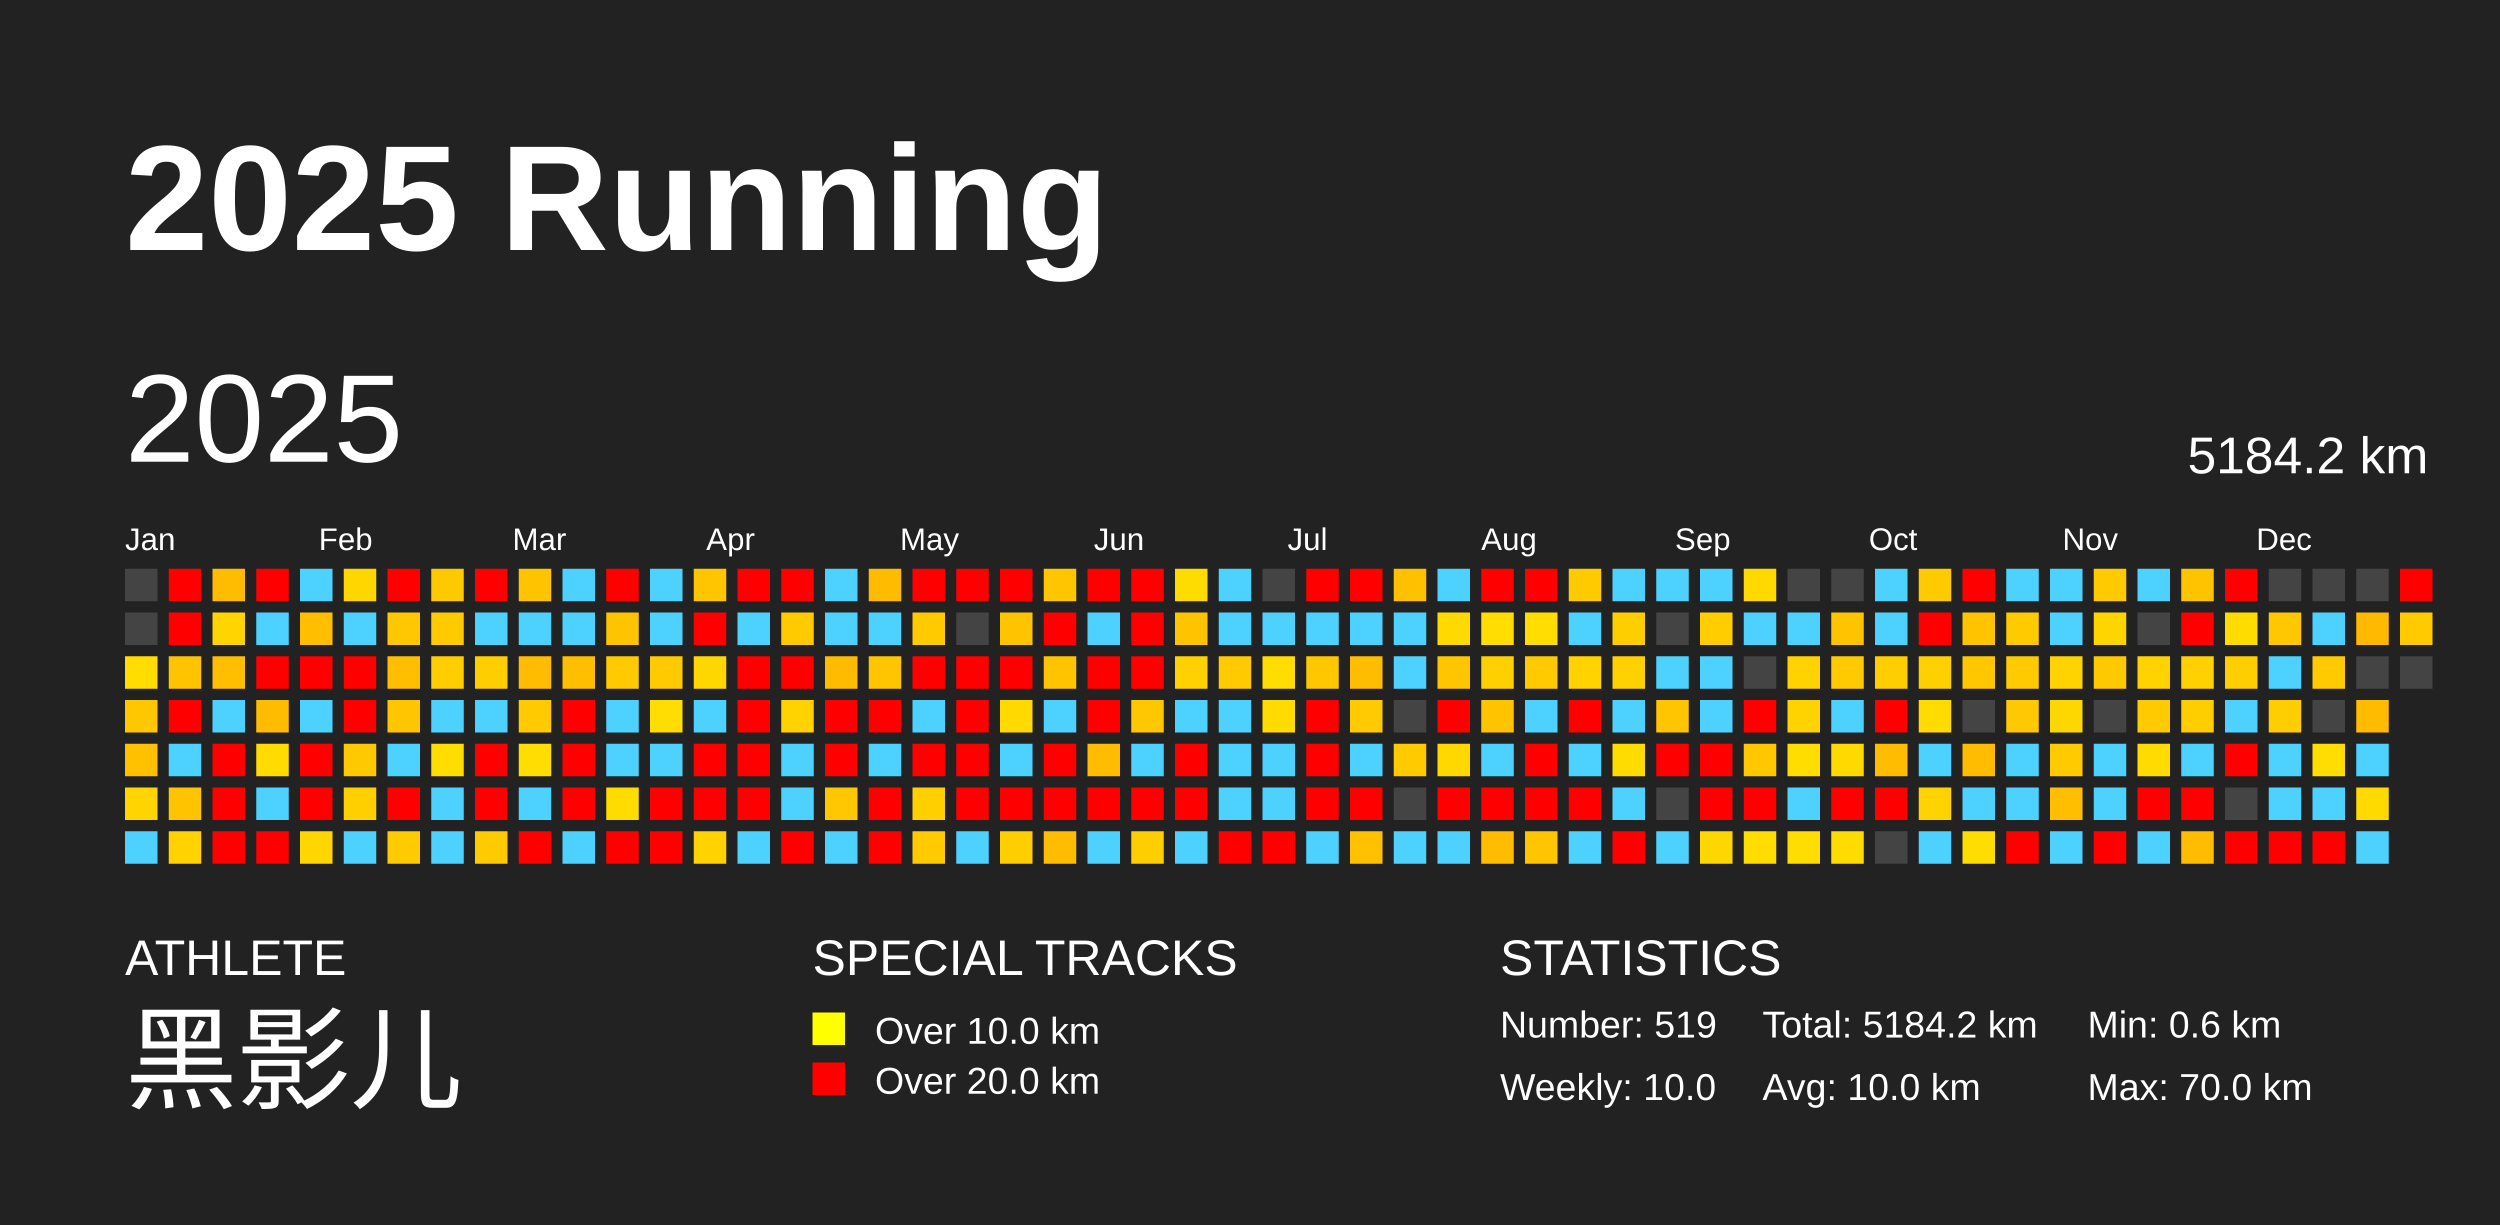
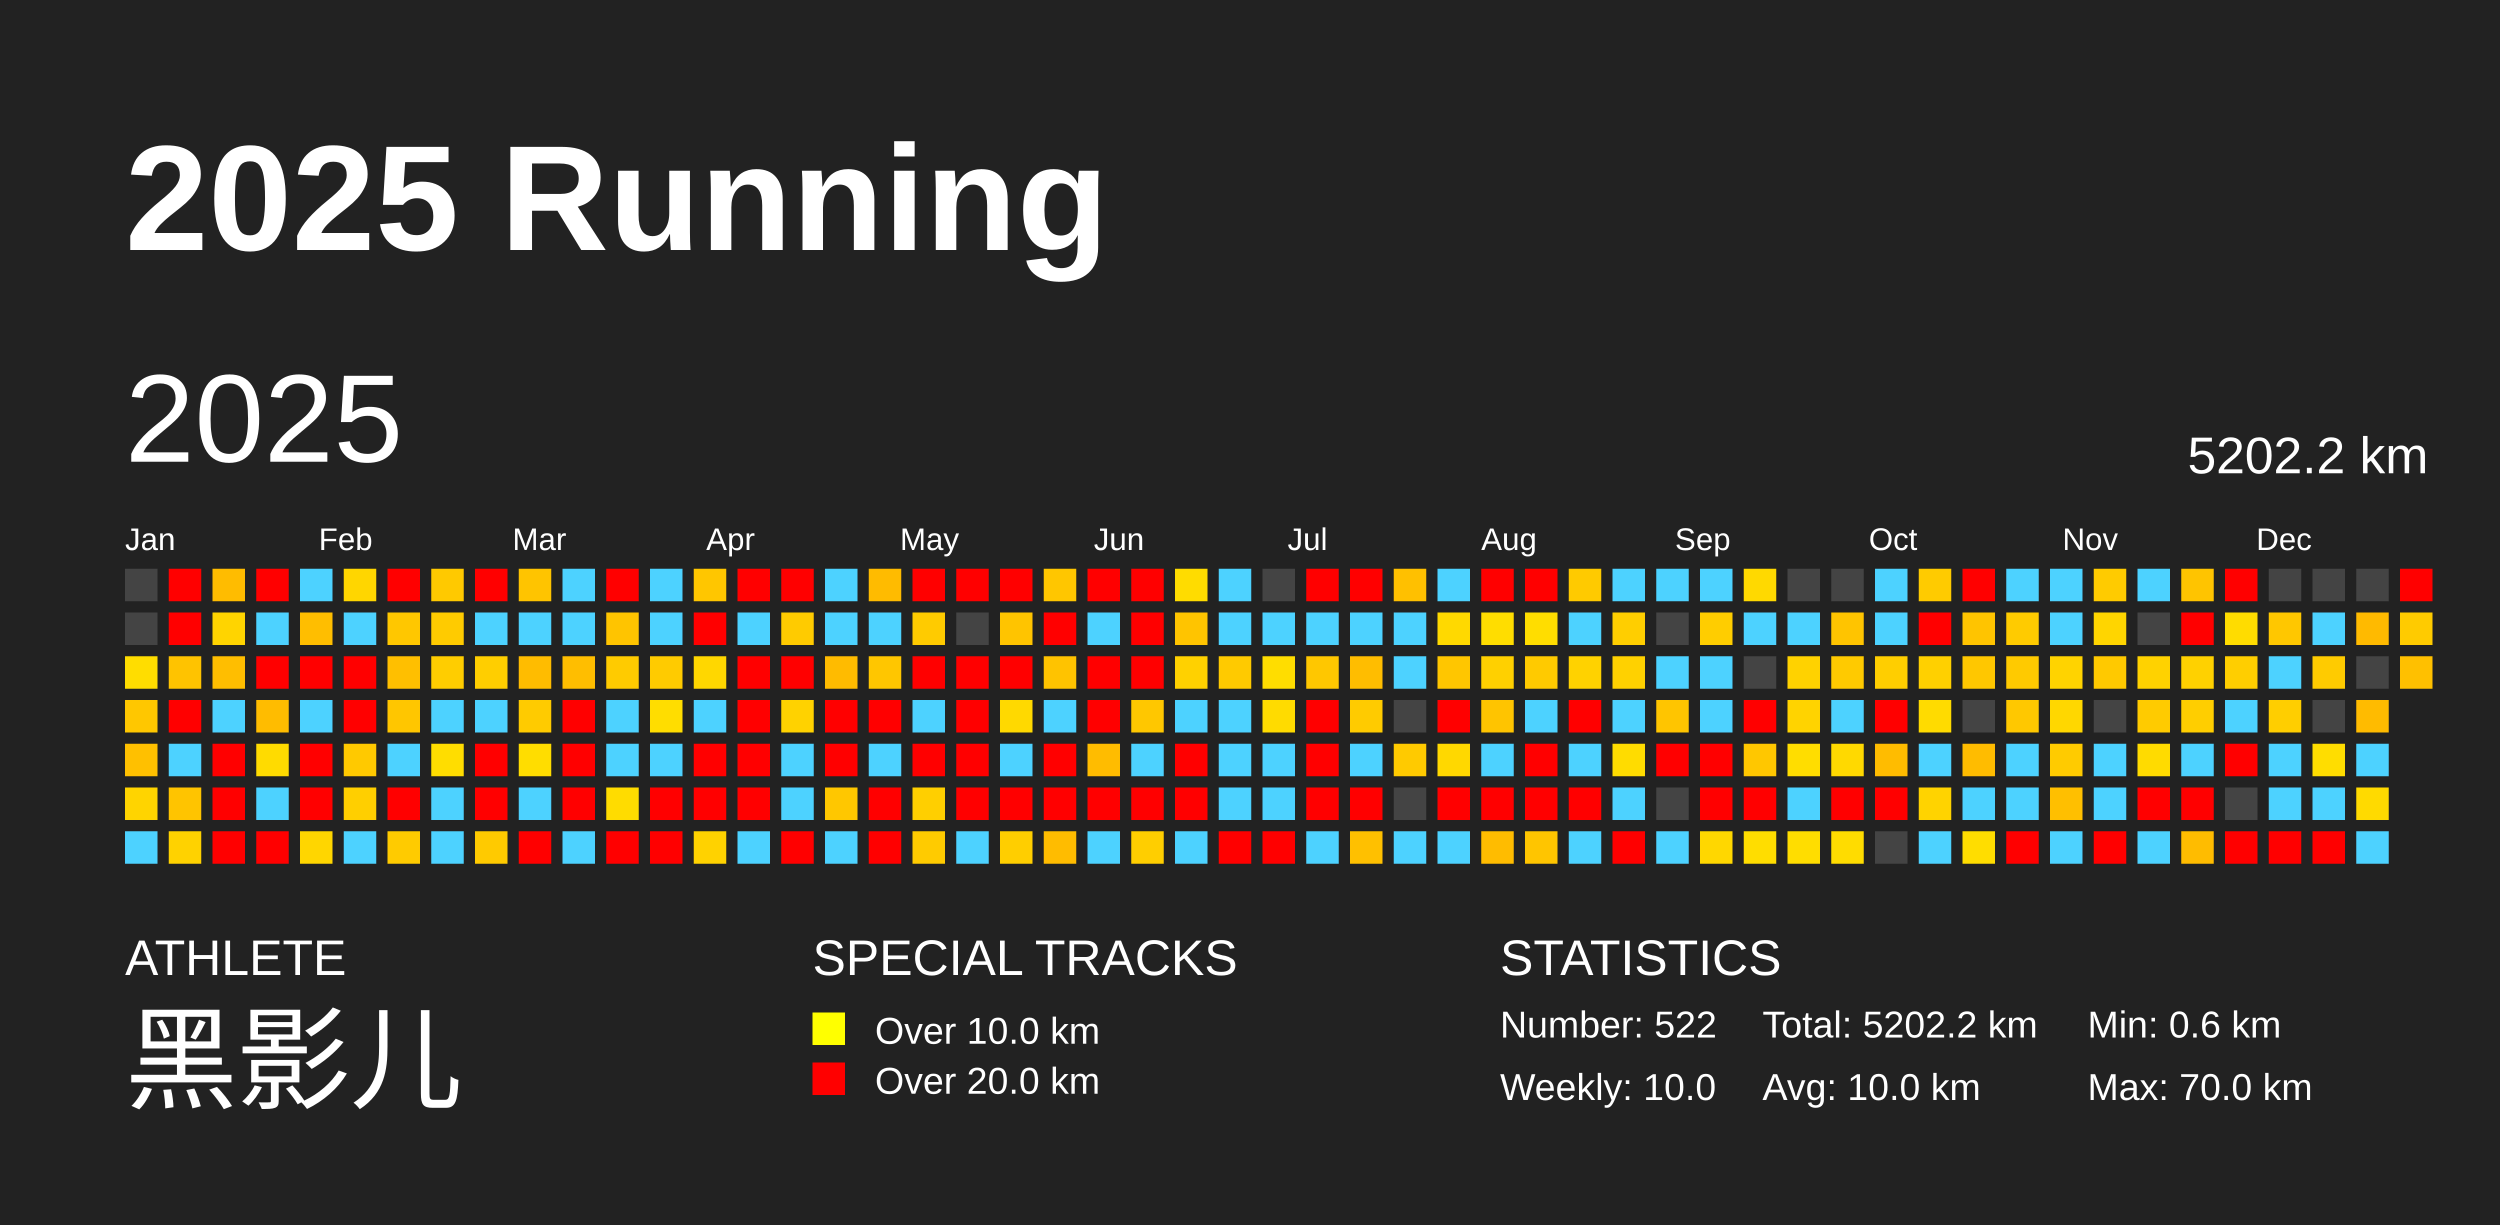
<svg xmlns="http://www.w3.org/2000/svg" baseProfile="full" height="98mm" version="1.1" viewBox="0,0,200,98" width="200mm">
  <defs />
  <rect fill="#222222" height="98" width="200" x="0" y="0" />
  <text fill="#FFFFFF" style="font-size:12px; font-family:Arial; font-weight:bold;" x="10" y="20">2025 Running</text>
  <text fill="#FFFFFF" style="font-size:4px; font-family:Arial" x="10" y="78">ATHLETE</text>
  <text fill="#FFFFFF" style="font-size:9px; font-family:Arial" x="10" y="88">黑影儿</text>
  <text fill="#FFFFFF" style="font-size:4px; font-family:Arial" x="65" y="78">SPECIAL TRACKS</text>
  <rect fill="yellow" height="2.6" width="2.6" x="65" y="81" />
  <text fill="#FFFFFF" style="font-size:3px; font-family:Arial" x="70" y="83.5">Over 10.0 km</text>
  <rect fill="red" height="2.6" width="2.6" x="65" y="85" />
  <text fill="#FFFFFF" style="font-size:3px; font-family:Arial" x="70" y="87.5">Over 20.0 km</text>
  <text fill="#FFFFFF" style="font-size:4px; font-family:Arial" x="120" y="78">STATISTICS</text>
-   <text fill="#FFFFFF" style="font-size:3px; font-family:Arial" x="120" y="83">Number: 519</text>
+   <text fill="#FFFFFF" style="font-size:3px; font-family:Arial" x="120" y="83">Number: 522</text>
  <text fill="#FFFFFF" style="font-size:3px; font-family:Arial" x="120" y="88">Weekly: 10.0</text>
-   <text fill="#FFFFFF" style="font-size:3px; font-family:Arial" x="141" y="83">Total: 5184.2 km</text>
+   <text fill="#FFFFFF" style="font-size:3px; font-family:Arial" x="141" y="83">Total: 5202.2 km</text>
  <text fill="#FFFFFF" style="font-size:3px; font-family:Arial" x="141" y="88">Avg: 10.0 km</text>
  <text fill="#FFFFFF" style="font-size:3px; font-family:Arial" x="167" y="83">Min: 0.6 km</text>
  <text fill="#FFFFFF" style="font-size:3px; font-family:Arial" x="167" y="88">Max: 70.0 km</text>
  <text dominant-baseline="hanging" fill="#FFFFFF" style="font-size:10.0px; font-family:Arial;" x="10" y="30">2025</text>
-   <text dominant-baseline="hanging" fill="#FFFFFF" style="font-size:4.125px; font-family:Arial;" x="175" y="35">5184.2 km</text>
+   <text dominant-baseline="hanging" fill="#FFFFFF" style="font-size:4.125px; font-family:Arial;" x="175" y="35">5202.2 km</text>
  <text fill="#FFFFFF" style="font-size:2.5px; font-family:Arial" x="10.0" y="44">Jan</text>
  <text fill="#FFFFFF" style="font-size:2.5px; font-family:Arial" x="25.5" y="44">Feb</text>
  <text fill="#FFFFFF" style="font-size:2.5px; font-family:Arial" x="41.0" y="44">Mar</text>
  <text fill="#FFFFFF" style="font-size:2.5px; font-family:Arial" x="56.5" y="44">Apr</text>
  <text fill="#FFFFFF" style="font-size:2.5px; font-family:Arial" x="72.0" y="44">May</text>
  <text fill="#FFFFFF" style="font-size:2.5px; font-family:Arial" x="87.5" y="44">Jun</text>
  <text fill="#FFFFFF" style="font-size:2.5px; font-family:Arial" x="103.0" y="44">Jul</text>
  <text fill="#FFFFFF" style="font-size:2.5px; font-family:Arial" x="118.5" y="44">Aug</text>
  <text fill="#FFFFFF" style="font-size:2.5px; font-family:Arial" x="134.0" y="44">Sep</text>
  <text fill="#FFFFFF" style="font-size:2.5px; font-family:Arial" x="149.5" y="44">Oct</text>
  <text fill="#FFFFFF" style="font-size:2.5px; font-family:Arial" x="165.0" y="44">Nov</text>
  <text fill="#FFFFFF" style="font-size:2.5px; font-family:Arial" x="180.5" y="44">Dec</text>
  <rect fill="#444444" height="2.6" width="2.6" x="10.0" y="45.5" />
  <rect fill="#444444" height="2.6" width="2.6" x="10.0" y="49.0" />
  <rect fill="#ffdd00" height="2.6" width="2.6" x="10.0" y="52.5" />
  <rect fill="#ffc700" height="2.6" width="2.6" x="10.0" y="56.0" />
  <rect fill="#ffc000" height="2.6" width="2.6" x="10.0" y="59.5" />
  <rect fill="#ffd400" height="2.6" width="2.6" x="10.0" y="63.0" />
  <rect fill="#4dd2ff" height="2.6" width="2.6" x="10.0" y="66.5" />
  <rect fill="red" height="2.6" width="2.6" x="13.5" y="45.5" />
  <rect fill="red" height="2.6" width="2.6" x="13.5" y="49.0" />
  <rect fill="#ffc300" height="2.6" width="2.6" x="13.5" y="52.5" />
  <rect fill="red" height="2.6" width="2.6" x="13.5" y="56.0" />
  <rect fill="#4dd2ff" height="2.6" width="2.6" x="13.5" y="59.5" />
  <rect fill="#ffc400" height="2.6" width="2.6" x="13.5" y="63.0" />
  <rect fill="#ffd200" height="2.6" width="2.6" x="13.5" y="66.5" />
  <rect fill="#ffbc00" height="2.6" width="2.6" x="17.0" y="45.5" />
  <rect fill="#ffd400" height="2.6" width="2.6" x="17.0" y="49.0" />
  <rect fill="#ffbe00" height="2.6" width="2.6" x="17.0" y="52.5" />
  <rect fill="#4dd2ff" height="2.6" width="2.6" x="17.0" y="56.0" />
  <rect fill="red" height="2.6" width="2.6" x="17.0" y="59.5" />
  <rect fill="red" height="2.6" width="2.6" x="17.0" y="63.0" />
  <rect fill="red" height="2.6" width="2.6" x="17.0" y="66.5" />
  <rect fill="red" height="2.6" width="2.6" x="20.5" y="45.5" />
  <rect fill="#4dd2ff" height="2.6" width="2.6" x="20.5" y="49.0" />
  <rect fill="red" height="2.6" width="2.6" x="20.5" y="52.5" />
  <rect fill="#ffbc00" height="2.6" width="2.6" x="20.5" y="56.0" />
  <rect fill="#ffdb00" height="2.6" width="2.6" x="20.5" y="59.5" />
  <rect fill="#4dd2ff" height="2.6" width="2.6" x="20.5" y="63.0" />
  <rect fill="red" height="2.6" width="2.6" x="20.5" y="66.5" />
  <rect fill="#4dd2ff" height="2.6" width="2.6" x="24.0" y="45.5" />
  <rect fill="#ffbe00" height="2.6" width="2.6" x="24.0" y="49.0" />
  <rect fill="red" height="2.6" width="2.6" x="24.0" y="52.5" />
  <rect fill="#4dd2ff" height="2.6" width="2.6" x="24.0" y="56.0" />
  <rect fill="red" height="2.6" width="2.6" x="24.0" y="59.5" />
  <rect fill="red" height="2.6" width="2.6" x="24.0" y="63.0" />
  <rect fill="#ffd600" height="2.6" width="2.6" x="24.0" y="66.5" />
  <rect fill="#ffd600" height="2.6" width="2.6" x="27.5" y="45.5" />
  <rect fill="#4dd2ff" height="2.6" width="2.6" x="27.5" y="49.0" />
  <rect fill="red" height="2.6" width="2.6" x="27.5" y="52.5" />
  <rect fill="red" height="2.6" width="2.6" x="27.5" y="56.0" />
  <rect fill="#ffc900" height="2.6" width="2.6" x="27.5" y="59.5" />
  <rect fill="#ffcf00" height="2.6" width="2.6" x="27.5" y="63.0" />
  <rect fill="#4dd2ff" height="2.6" width="2.6" x="27.5" y="66.5" />
  <rect fill="red" height="2.6" width="2.6" x="31.0" y="45.5" />
  <rect fill="#ffc700" height="2.6" width="2.6" x="31.0" y="49.0" />
  <rect fill="#ffbf00" height="2.6" width="2.6" x="31.0" y="52.5" />
  <rect fill="#ffc600" height="2.6" width="2.6" x="31.0" y="56.0" />
  <rect fill="#4dd2ff" height="2.6" width="2.6" x="31.0" y="59.5" />
  <rect fill="red" height="2.6" width="2.6" x="31.0" y="63.0" />
  <rect fill="#ffcb00" height="2.6" width="2.6" x="31.0" y="66.5" />
  <rect fill="#ffc900" height="2.6" width="2.6" x="34.5" y="45.5" />
  <rect fill="#ffcb00" height="2.6" width="2.6" x="34.5" y="49.0" />
  <rect fill="#ffcd00" height="2.6" width="2.6" x="34.5" y="52.5" />
  <rect fill="#4dd2ff" height="2.6" width="2.6" x="34.5" y="56.0" />
  <rect fill="#ffdd00" height="2.6" width="2.6" x="34.5" y="59.5" />
  <rect fill="#4dd2ff" height="2.6" width="2.6" x="34.5" y="63.0" />
  <rect fill="#4dd2ff" height="2.6" width="2.6" x="34.5" y="66.5" />
  <rect fill="red" height="2.6" width="2.6" x="38.0" y="45.5" />
  <rect fill="#4dd2ff" height="2.6" width="2.6" x="38.0" y="49.0" />
  <rect fill="#ffce00" height="2.6" width="2.6" x="38.0" y="52.5" />
  <rect fill="#4dd2ff" height="2.6" width="2.6" x="38.0" y="56.0" />
  <rect fill="red" height="2.6" width="2.6" x="38.0" y="59.5" />
  <rect fill="red" height="2.6" width="2.6" x="38.0" y="63.0" />
  <rect fill="#ffca00" height="2.6" width="2.6" x="38.0" y="66.5" />
  <rect fill="#ffc400" height="2.6" width="2.6" x="41.5" y="45.5" />
  <rect fill="#4dd2ff" height="2.6" width="2.6" x="41.5" y="49.0" />
  <rect fill="#ffbc00" height="2.6" width="2.6" x="41.5" y="52.5" />
  <rect fill="#ffcb00" height="2.6" width="2.6" x="41.5" y="56.0" />
  <rect fill="#ffdd00" height="2.6" width="2.6" x="41.5" y="59.5" />
  <rect fill="#4dd2ff" height="2.6" width="2.6" x="41.5" y="63.0" />
  <rect fill="red" height="2.6" width="2.6" x="41.5" y="66.5" />
  <rect fill="#4dd2ff" height="2.6" width="2.6" x="45.0" y="45.5" />
  <rect fill="#4dd2ff" height="2.6" width="2.6" x="45.0" y="49.0" />
  <rect fill="#ffbe00" height="2.6" width="2.6" x="45.0" y="52.5" />
  <rect fill="red" height="2.6" width="2.6" x="45.0" y="56.0" />
  <rect fill="red" height="2.6" width="2.6" x="45.0" y="59.5" />
  <rect fill="red" height="2.6" width="2.6" x="45.0" y="63.0" />
  <rect fill="#4dd2ff" height="2.6" width="2.6" x="45.0" y="66.5" />
  <rect fill="red" height="2.6" width="2.6" x="48.5" y="45.5" />
  <rect fill="#ffc400" height="2.6" width="2.6" x="48.5" y="49.0" />
  <rect fill="#ffcb00" height="2.6" width="2.6" x="48.5" y="52.5" />
  <rect fill="#4dd2ff" height="2.6" width="2.6" x="48.5" y="56.0" />
  <rect fill="#4dd2ff" height="2.6" width="2.6" x="48.5" y="59.5" />
  <rect fill="#ffdc00" height="2.6" width="2.6" x="48.5" y="63.0" />
  <rect fill="red" height="2.6" width="2.6" x="48.5" y="66.5" />
  <rect fill="#4dd2ff" height="2.6" width="2.6" x="52.0" y="45.5" />
  <rect fill="#4dd2ff" height="2.6" width="2.6" x="52.0" y="49.0" />
  <rect fill="#ffcb00" height="2.6" width="2.6" x="52.0" y="52.5" />
  <rect fill="#ffdd00" height="2.6" width="2.6" x="52.0" y="56.0" />
  <rect fill="#4dd2ff" height="2.6" width="2.6" x="52.0" y="59.5" />
  <rect fill="red" height="2.6" width="2.6" x="52.0" y="63.0" />
  <rect fill="red" height="2.6" width="2.6" x="52.0" y="66.5" />
  <rect fill="#ffc600" height="2.6" width="2.6" x="55.5" y="45.5" />
  <rect fill="red" height="2.6" width="2.6" x="55.5" y="49.0" />
  <rect fill="#ffd700" height="2.6" width="2.6" x="55.5" y="52.5" />
  <rect fill="#4dd2ff" height="2.6" width="2.6" x="55.5" y="56.0" />
  <rect fill="red" height="2.6" width="2.6" x="55.5" y="59.5" />
  <rect fill="red" height="2.6" width="2.6" x="55.5" y="63.0" />
  <rect fill="#ffd200" height="2.6" width="2.6" x="55.5" y="66.5" />
  <rect fill="red" height="2.6" width="2.6" x="59.0" y="45.5" />
  <rect fill="#4dd2ff" height="2.6" width="2.6" x="59.0" y="49.0" />
  <rect fill="red" height="2.6" width="2.6" x="59.0" y="52.5" />
  <rect fill="red" height="2.6" width="2.6" x="59.0" y="56.0" />
  <rect fill="red" height="2.6" width="2.6" x="59.0" y="59.5" />
  <rect fill="red" height="2.6" width="2.6" x="59.0" y="63.0" />
  <rect fill="#4dd2ff" height="2.6" width="2.6" x="59.0" y="66.5" />
  <rect fill="red" height="2.6" width="2.6" x="62.5" y="45.5" />
  <rect fill="#ffcb00" height="2.6" width="2.6" x="62.5" y="49.0" />
  <rect fill="red" height="2.6" width="2.6" x="62.5" y="52.5" />
  <rect fill="#ffd200" height="2.6" width="2.6" x="62.5" y="56.0" />
  <rect fill="#4dd2ff" height="2.6" width="2.6" x="62.5" y="59.5" />
  <rect fill="#4dd2ff" height="2.6" width="2.6" x="62.5" y="63.0" />
  <rect fill="red" height="2.6" width="2.6" x="62.5" y="66.5" />
  <rect fill="#4dd2ff" height="2.6" width="2.6" x="66.0" y="45.5" />
  <rect fill="#4dd2ff" height="2.6" width="2.6" x="66.0" y="49.0" />
  <rect fill="#ffbb00" height="2.6" width="2.6" x="66.0" y="52.5" />
  <rect fill="red" height="2.6" width="2.6" x="66.0" y="56.0" />
  <rect fill="red" height="2.6" width="2.6" x="66.0" y="59.5" />
  <rect fill="#ffc700" height="2.6" width="2.6" x="66.0" y="63.0" />
  <rect fill="#4dd2ff" height="2.6" width="2.6" x="66.0" y="66.5" />
  <rect fill="#ffbb00" height="2.6" width="2.6" x="69.5" y="45.5" />
  <rect fill="#4dd2ff" height="2.6" width="2.6" x="69.5" y="49.0" />
  <rect fill="#ffc600" height="2.6" width="2.6" x="69.5" y="52.5" />
  <rect fill="red" height="2.6" width="2.6" x="69.5" y="56.0" />
  <rect fill="#4dd2ff" height="2.6" width="2.6" x="69.5" y="59.5" />
  <rect fill="red" height="2.6" width="2.6" x="69.5" y="63.0" />
  <rect fill="red" height="2.6" width="2.6" x="69.5" y="66.5" />
  <rect fill="red" height="2.6" width="2.6" x="73.0" y="45.5" />
  <rect fill="#ffcb00" height="2.6" width="2.6" x="73.0" y="49.0" />
  <rect fill="red" height="2.6" width="2.6" x="73.0" y="52.5" />
  <rect fill="#4dd2ff" height="2.6" width="2.6" x="73.0" y="56.0" />
  <rect fill="red" height="2.6" width="2.6" x="73.0" y="59.5" />
  <rect fill="#ffcf00" height="2.6" width="2.6" x="73.0" y="63.0" />
  <rect fill="#ffcb00" height="2.6" width="2.6" x="73.0" y="66.5" />
  <rect fill="red" height="2.6" width="2.6" x="76.5" y="45.5" />
  <rect fill="#444444" height="2.6" width="2.6" x="76.5" y="49.0" />
  <rect fill="red" height="2.6" width="2.6" x="76.5" y="52.5" />
  <rect fill="red" height="2.6" width="2.6" x="76.5" y="56.0" />
  <rect fill="red" height="2.6" width="2.6" x="76.5" y="59.5" />
  <rect fill="red" height="2.6" width="2.6" x="76.5" y="63.0" />
  <rect fill="#4dd2ff" height="2.6" width="2.6" x="76.5" y="66.5" />
  <rect fill="red" height="2.6" width="2.6" x="80.0" y="45.5" />
  <rect fill="#ffc400" height="2.6" width="2.6" x="80.0" y="49.0" />
  <rect fill="red" height="2.6" width="2.6" x="80.0" y="52.5" />
  <rect fill="#ffd900" height="2.6" width="2.6" x="80.0" y="56.0" />
  <rect fill="#4dd2ff" height="2.6" width="2.6" x="80.0" y="59.5" />
  <rect fill="red" height="2.6" width="2.6" x="80.0" y="63.0" />
  <rect fill="#ffce00" height="2.6" width="2.6" x="80.0" y="66.5" />
  <rect fill="#ffc600" height="2.6" width="2.6" x="83.5" y="45.5" />
  <rect fill="red" height="2.6" width="2.6" x="83.5" y="49.0" />
  <rect fill="#ffc300" height="2.6" width="2.6" x="83.5" y="52.5" />
  <rect fill="#4dd2ff" height="2.6" width="2.6" x="83.5" y="56.0" />
  <rect fill="red" height="2.6" width="2.6" x="83.5" y="59.5" />
  <rect fill="red" height="2.6" width="2.6" x="83.5" y="63.0" />
  <rect fill="#ffbc00" height="2.6" width="2.6" x="83.5" y="66.5" />
  <rect fill="red" height="2.6" width="2.6" x="87.0" y="45.5" />
  <rect fill="#4dd2ff" height="2.6" width="2.6" x="87.0" y="49.0" />
  <rect fill="red" height="2.6" width="2.6" x="87.0" y="52.5" />
  <rect fill="red" height="2.6" width="2.6" x="87.0" y="56.0" />
  <rect fill="#ffbc00" height="2.6" width="2.6" x="87.0" y="59.5" />
  <rect fill="red" height="2.6" width="2.6" x="87.0" y="63.0" />
  <rect fill="#4dd2ff" height="2.6" width="2.6" x="87.0" y="66.5" />
  <rect fill="red" height="2.6" width="2.6" x="90.5" y="45.5" />
  <rect fill="red" height="2.6" width="2.6" x="90.5" y="49.0" />
  <rect fill="red" height="2.6" width="2.6" x="90.5" y="52.5" />
  <rect fill="#ffc700" height="2.6" width="2.6" x="90.5" y="56.0" />
  <rect fill="#4dd2ff" height="2.6" width="2.6" x="90.5" y="59.5" />
  <rect fill="red" height="2.6" width="2.6" x="90.5" y="63.0" />
  <rect fill="#ffce00" height="2.6" width="2.6" x="90.5" y="66.5" />
  <rect fill="#ffdc00" height="2.6" width="2.6" x="94.0" y="45.5" />
  <rect fill="#ffc400" height="2.6" width="2.6" x="94.0" y="49.0" />
  <rect fill="#ffd100" height="2.6" width="2.6" x="94.0" y="52.5" />
  <rect fill="#4dd2ff" height="2.6" width="2.6" x="94.0" y="56.0" />
  <rect fill="red" height="2.6" width="2.6" x="94.0" y="59.5" />
  <rect fill="red" height="2.6" width="2.6" x="94.0" y="63.0" />
  <rect fill="#4dd2ff" height="2.6" width="2.6" x="94.0" y="66.5" />
  <rect fill="#4dd2ff" height="2.6" width="2.6" x="97.5" y="45.5" />
  <rect fill="#4dd2ff" height="2.6" width="2.6" x="97.5" y="49.0" />
  <rect fill="#ffca00" height="2.6" width="2.6" x="97.5" y="52.5" />
  <rect fill="#4dd2ff" height="2.6" width="2.6" x="97.5" y="56.0" />
  <rect fill="#4dd2ff" height="2.6" width="2.6" x="97.5" y="59.5" />
  <rect fill="#4dd2ff" height="2.6" width="2.6" x="97.5" y="63.0" />
  <rect fill="red" height="2.6" width="2.6" x="97.5" y="66.5" />
  <rect fill="#444444" height="2.6" width="2.6" x="101.0" y="45.5" />
  <rect fill="#4dd2ff" height="2.6" width="2.6" x="101.0" y="49.0" />
  <rect fill="#ffdd00" height="2.6" width="2.6" x="101.0" y="52.5" />
  <rect fill="#ffdb00" height="2.6" width="2.6" x="101.0" y="56.0" />
  <rect fill="#4dd2ff" height="2.6" width="2.6" x="101.0" y="59.5" />
  <rect fill="#4dd2ff" height="2.6" width="2.6" x="101.0" y="63.0" />
  <rect fill="red" height="2.6" width="2.6" x="101.0" y="66.5" />
  <rect fill="red" height="2.6" width="2.6" x="104.5" y="45.5" />
  <rect fill="#4dd2ff" height="2.6" width="2.6" x="104.5" y="49.0" />
  <rect fill="#ffc700" height="2.6" width="2.6" x="104.5" y="52.5" />
  <rect fill="red" height="2.6" width="2.6" x="104.5" y="56.0" />
  <rect fill="red" height="2.6" width="2.6" x="104.5" y="59.5" />
  <rect fill="red" height="2.6" width="2.6" x="104.5" y="63.0" />
  <rect fill="#4dd2ff" height="2.6" width="2.6" x="104.5" y="66.5" />
  <rect fill="red" height="2.6" width="2.6" x="108.0" y="45.5" />
  <rect fill="#4dd2ff" height="2.6" width="2.6" x="108.0" y="49.0" />
  <rect fill="#ffbd00" height="2.6" width="2.6" x="108.0" y="52.5" />
  <rect fill="#ffcb00" height="2.6" width="2.6" x="108.0" y="56.0" />
  <rect fill="#4dd2ff" height="2.6" width="2.6" x="108.0" y="59.5" />
  <rect fill="red" height="2.6" width="2.6" x="108.0" y="63.0" />
  <rect fill="#ffc000" height="2.6" width="2.6" x="108.0" y="66.5" />
  <rect fill="#ffc000" height="2.6" width="2.6" x="111.5" y="45.5" />
  <rect fill="#4dd2ff" height="2.6" width="2.6" x="111.5" y="49.0" />
  <rect fill="#4dd2ff" height="2.6" width="2.6" x="111.5" y="52.5" />
  <rect fill="#444444" height="2.6" width="2.6" x="111.5" y="56.0" />
  <rect fill="#ffca00" height="2.6" width="2.6" x="111.5" y="59.5" />
  <rect fill="#444444" height="2.6" width="2.6" x="111.5" y="63.0" />
  <rect fill="#4dd2ff" height="2.6" width="2.6" x="111.5" y="66.5" />
  <rect fill="#4dd2ff" height="2.6" width="2.6" x="115.0" y="45.5" />
  <rect fill="#ffd900" height="2.6" width="2.6" x="115.0" y="49.0" />
  <rect fill="#ffc600" height="2.6" width="2.6" x="115.0" y="52.5" />
  <rect fill="red" height="2.6" width="2.6" x="115.0" y="56.0" />
  <rect fill="#ffd800" height="2.6" width="2.6" x="115.0" y="59.5" />
  <rect fill="red" height="2.6" width="2.6" x="115.0" y="63.0" />
  <rect fill="#4dd2ff" height="2.6" width="2.6" x="115.0" y="66.5" />
  <rect fill="red" height="2.6" width="2.6" x="118.5" y="45.5" />
  <rect fill="#ffdd00" height="2.6" width="2.6" x="118.5" y="49.0" />
  <rect fill="#ffd000" height="2.6" width="2.6" x="118.5" y="52.5" />
  <rect fill="#ffc400" height="2.6" width="2.6" x="118.5" y="56.0" />
  <rect fill="#4dd2ff" height="2.6" width="2.6" x="118.5" y="59.5" />
  <rect fill="red" height="2.6" width="2.6" x="118.5" y="63.0" />
  <rect fill="#ffbc00" height="2.6" width="2.6" x="118.5" y="66.5" />
  <rect fill="red" height="2.6" width="2.6" x="122.0" y="45.5" />
  <rect fill="#ffdd00" height="2.6" width="2.6" x="122.0" y="49.0" />
  <rect fill="#ffca00" height="2.6" width="2.6" x="122.0" y="52.5" />
  <rect fill="#4dd2ff" height="2.6" width="2.6" x="122.0" y="56.0" />
  <rect fill="red" height="2.6" width="2.6" x="122.0" y="59.5" />
  <rect fill="red" height="2.6" width="2.6" x="122.0" y="63.0" />
  <rect fill="#ffc500" height="2.6" width="2.6" x="122.0" y="66.5" />
  <rect fill="#ffca00" height="2.6" width="2.6" x="125.5" y="45.5" />
  <rect fill="#4dd2ff" height="2.6" width="2.6" x="125.5" y="49.0" />
  <rect fill="#ffd200" height="2.6" width="2.6" x="125.5" y="52.5" />
  <rect fill="red" height="2.6" width="2.6" x="125.5" y="56.0" />
  <rect fill="#4dd2ff" height="2.6" width="2.6" x="125.5" y="59.5" />
  <rect fill="red" height="2.6" width="2.6" x="125.5" y="63.0" />
  <rect fill="#4dd2ff" height="2.6" width="2.6" x="125.5" y="66.5" />
  <rect fill="#4dd2ff" height="2.6" width="2.6" x="129.0" y="45.5" />
  <rect fill="#ffce00" height="2.6" width="2.6" x="129.0" y="49.0" />
  <rect fill="#ffd100" height="2.6" width="2.6" x="129.0" y="52.5" />
  <rect fill="#4dd2ff" height="2.6" width="2.6" x="129.0" y="56.0" />
  <rect fill="#ffdc00" height="2.6" width="2.6" x="129.0" y="59.5" />
  <rect fill="#4dd2ff" height="2.6" width="2.6" x="129.0" y="63.0" />
  <rect fill="red" height="2.6" width="2.6" x="129.0" y="66.5" />
  <rect fill="#4dd2ff" height="2.6" width="2.6" x="132.5" y="45.5" />
  <rect fill="#444444" height="2.6" width="2.6" x="132.5" y="49.0" />
  <rect fill="#4dd2ff" height="2.6" width="2.6" x="132.5" y="52.5" />
  <rect fill="#ffc500" height="2.6" width="2.6" x="132.5" y="56.0" />
  <rect fill="red" height="2.6" width="2.6" x="132.5" y="59.5" />
  <rect fill="#444444" height="2.6" width="2.6" x="132.5" y="63.0" />
  <rect fill="#4dd2ff" height="2.6" width="2.6" x="132.5" y="66.5" />
  <rect fill="#4dd2ff" height="2.6" width="2.6" x="136.0" y="45.5" />
  <rect fill="#ffcd00" height="2.6" width="2.6" x="136.0" y="49.0" />
  <rect fill="#4dd2ff" height="2.6" width="2.6" x="136.0" y="52.5" />
  <rect fill="#4dd2ff" height="2.6" width="2.6" x="136.0" y="56.0" />
  <rect fill="red" height="2.6" width="2.6" x="136.0" y="59.5" />
  <rect fill="red" height="2.6" width="2.6" x="136.0" y="63.0" />
  <rect fill="#ffd700" height="2.6" width="2.6" x="136.0" y="66.5" />
  <rect fill="#ffd900" height="2.6" width="2.6" x="139.5" y="45.5" />
  <rect fill="#4dd2ff" height="2.6" width="2.6" x="139.5" y="49.0" />
  <rect fill="#444444" height="2.6" width="2.6" x="139.5" y="52.5" />
  <rect fill="red" height="2.6" width="2.6" x="139.5" y="56.0" />
  <rect fill="#ffc700" height="2.6" width="2.6" x="139.5" y="59.5" />
  <rect fill="red" height="2.6" width="2.6" x="139.5" y="63.0" />
  <rect fill="#ffdd00" height="2.6" width="2.6" x="139.5" y="66.5" />
  <rect fill="#444444" height="2.6" width="2.6" x="143.0" y="45.5" />
  <rect fill="#4dd2ff" height="2.6" width="2.6" x="143.0" y="49.0" />
  <rect fill="#ffd200" height="2.6" width="2.6" x="143.0" y="52.5" />
  <rect fill="#ffd300" height="2.6" width="2.6" x="143.0" y="56.0" />
  <rect fill="#ffdd00" height="2.6" width="2.6" x="143.0" y="59.5" />
  <rect fill="#4dd2ff" height="2.6" width="2.6" x="143.0" y="63.0" />
  <rect fill="#ffdd00" height="2.6" width="2.6" x="143.0" y="66.5" />
  <rect fill="#444444" height="2.6" width="2.6" x="146.5" y="45.5" />
  <rect fill="#ffc400" height="2.6" width="2.6" x="146.5" y="49.0" />
  <rect fill="#ffca00" height="2.6" width="2.6" x="146.5" y="52.5" />
  <rect fill="#4dd2ff" height="2.6" width="2.6" x="146.5" y="56.0" />
  <rect fill="#ffd900" height="2.6" width="2.6" x="146.5" y="59.5" />
  <rect fill="red" height="2.6" width="2.6" x="146.5" y="63.0" />
  <rect fill="#ffdc00" height="2.6" width="2.6" x="146.5" y="66.5" />
  <rect fill="#4dd2ff" height="2.6" width="2.6" x="150.0" y="45.5" />
  <rect fill="#4dd2ff" height="2.6" width="2.6" x="150.0" y="49.0" />
  <rect fill="#ffce00" height="2.6" width="2.6" x="150.0" y="52.5" />
  <rect fill="red" height="2.6" width="2.6" x="150.0" y="56.0" />
  <rect fill="#ffbc00" height="2.6" width="2.6" x="150.0" y="59.5" />
  <rect fill="red" height="2.6" width="2.6" x="150.0" y="63.0" />
  <rect fill="#444444" height="2.6" width="2.6" x="150.0" y="66.5" />
  <rect fill="#ffcb00" height="2.6" width="2.6" x="153.5" y="45.5" />
  <rect fill="red" height="2.6" width="2.6" x="153.5" y="49.0" />
  <rect fill="#ffd000" height="2.6" width="2.6" x="153.5" y="52.5" />
  <rect fill="#ffdb00" height="2.6" width="2.6" x="153.5" y="56.0" />
  <rect fill="#4dd2ff" height="2.6" width="2.6" x="153.5" y="59.5" />
  <rect fill="#ffd300" height="2.6" width="2.6" x="153.5" y="63.0" />
  <rect fill="#4dd2ff" height="2.6" width="2.6" x="153.5" y="66.5" />
  <rect fill="red" height="2.6" width="2.6" x="157.0" y="45.5" />
  <rect fill="#ffc400" height="2.6" width="2.6" x="157.0" y="49.0" />
  <rect fill="#ffc700" height="2.6" width="2.6" x="157.0" y="52.5" />
  <rect fill="#444444" height="2.6" width="2.6" x="157.0" y="56.0" />
  <rect fill="#ffbc00" height="2.6" width="2.6" x="157.0" y="59.5" />
  <rect fill="#4dd2ff" height="2.6" width="2.6" x="157.0" y="63.0" />
  <rect fill="#ffdd00" height="2.6" width="2.6" x="157.0" y="66.5" />
  <rect fill="#4dd2ff" height="2.6" width="2.6" x="160.5" y="45.5" />
  <rect fill="#ffcb00" height="2.6" width="2.6" x="160.5" y="49.0" />
  <rect fill="#ffca00" height="2.6" width="2.6" x="160.5" y="52.5" />
  <rect fill="#ffc800" height="2.6" width="2.6" x="160.5" y="56.0" />
  <rect fill="#4dd2ff" height="2.6" width="2.6" x="160.5" y="59.5" />
  <rect fill="#4dd2ff" height="2.6" width="2.6" x="160.5" y="63.0" />
  <rect fill="red" height="2.6" width="2.6" x="160.5" y="66.5" />
  <rect fill="#4dd2ff" height="2.6" width="2.6" x="164.0" y="45.5" />
  <rect fill="#4dd2ff" height="2.6" width="2.6" x="164.0" y="49.0" />
  <rect fill="#ffd300" height="2.6" width="2.6" x="164.0" y="52.5" />
  <rect fill="#ffd700" height="2.6" width="2.6" x="164.0" y="56.0" />
  <rect fill="#ffcb00" height="2.6" width="2.6" x="164.0" y="59.5" />
  <rect fill="#ffbf00" height="2.6" width="2.6" x="164.0" y="63.0" />
  <rect fill="#4dd2ff" height="2.6" width="2.6" x="164.0" y="66.5" />
  <rect fill="#ffcb00" height="2.6" width="2.6" x="167.5" y="45.5" />
  <rect fill="#ffd500" height="2.6" width="2.6" x="167.5" y="49.0" />
  <rect fill="#ffc900" height="2.6" width="2.6" x="167.5" y="52.5" />
  <rect fill="#444444" height="2.6" width="2.6" x="167.5" y="56.0" />
  <rect fill="#4dd2ff" height="2.6" width="2.6" x="167.5" y="59.5" />
  <rect fill="#4dd2ff" height="2.6" width="2.6" x="167.5" y="63.0" />
  <rect fill="red" height="2.6" width="2.6" x="167.5" y="66.5" />
  <rect fill="#4dd2ff" height="2.6" width="2.6" x="171.0" y="45.5" />
  <rect fill="#444444" height="2.6" width="2.6" x="171.0" y="49.0" />
  <rect fill="#ffd200" height="2.6" width="2.6" x="171.0" y="52.5" />
  <rect fill="#ffcb00" height="2.6" width="2.6" x="171.0" y="56.0" />
  <rect fill="#ffdb00" height="2.6" width="2.6" x="171.0" y="59.5" />
  <rect fill="red" height="2.6" width="2.6" x="171.0" y="63.0" />
  <rect fill="#4dd2ff" height="2.6" width="2.6" x="171.0" y="66.5" />
  <rect fill="#ffc400" height="2.6" width="2.6" x="174.5" y="45.5" />
  <rect fill="red" height="2.6" width="2.6" x="174.5" y="49.0" />
  <rect fill="#ffd100" height="2.6" width="2.6" x="174.5" y="52.5" />
  <rect fill="#ffce00" height="2.6" width="2.6" x="174.5" y="56.0" />
  <rect fill="#4dd2ff" height="2.6" width="2.6" x="174.5" y="59.5" />
  <rect fill="red" height="2.6" width="2.6" x="174.5" y="63.0" />
  <rect fill="#ffbc00" height="2.6" width="2.6" x="174.5" y="66.5" />
  <rect fill="red" height="2.6" width="2.6" x="178.0" y="45.5" />
  <rect fill="#ffdc00" height="2.6" width="2.6" x="178.0" y="49.0" />
  <rect fill="#ffce00" height="2.6" width="2.6" x="178.0" y="52.5" />
  <rect fill="#4dd2ff" height="2.6" width="2.6" x="178.0" y="56.0" />
  <rect fill="red" height="2.6" width="2.6" x="178.0" y="59.5" />
  <rect fill="#444444" height="2.6" width="2.6" x="178.0" y="63.0" />
  <rect fill="red" height="2.6" width="2.6" x="178.0" y="66.5" />
  <rect fill="#444444" height="2.6" width="2.6" x="181.5" y="45.5" />
  <rect fill="#ffc700" height="2.6" width="2.6" x="181.5" y="49.0" />
  <rect fill="#4dd2ff" height="2.6" width="2.6" x="181.5" y="52.5" />
  <rect fill="#ffce00" height="2.6" width="2.6" x="181.5" y="56.0" />
  <rect fill="#4dd2ff" height="2.6" width="2.6" x="181.5" y="59.5" />
  <rect fill="#4dd2ff" height="2.6" width="2.6" x="181.5" y="63.0" />
  <rect fill="red" height="2.6" width="2.6" x="181.5" y="66.5" />
  <rect fill="#444444" height="2.6" width="2.6" x="185.0" y="45.5" />
  <rect fill="#4dd2ff" height="2.6" width="2.6" x="185.0" y="49.0" />
  <rect fill="#ffcb00" height="2.6" width="2.6" x="185.0" y="52.5" />
  <rect fill="#444444" height="2.6" width="2.6" x="185.0" y="56.0" />
  <rect fill="#ffdd00" height="2.6" width="2.6" x="185.0" y="59.5" />
  <rect fill="#4dd2ff" height="2.6" width="2.6" x="185.0" y="63.0" />
  <rect fill="red" height="2.6" width="2.6" x="185.0" y="66.5" />
  <rect fill="#444444" height="2.6" width="2.6" x="188.5" y="45.5" />
  <rect fill="#ffba00" height="2.6" width="2.6" x="188.5" y="49.0" />
  <rect fill="#444444" height="2.6" width="2.6" x="188.5" y="52.5" />
  <rect fill="#ffbb00" height="2.6" width="2.6" x="188.5" y="56.0" />
  <rect fill="#4dd2ff" height="2.6" width="2.6" x="188.5" y="59.5" />
  <rect fill="#ffda00" height="2.6" width="2.6" x="188.5" y="63.0" />
  <rect fill="#4dd2ff" height="2.6" width="2.6" x="188.5" y="66.5" />
  <rect fill="red" height="2.6" width="2.6" x="192.0" y="45.5" />
  <rect fill="#ffcb00" height="2.6" width="2.6" x="192.0" y="49.0" />
-   <rect fill="#444444" height="2.6" width="2.6" x="192.0" y="52.5" />
+   <rect fill="#ffc000" height="2.6" width="2.6" x="192.0" y="52.5" />
</svg>
